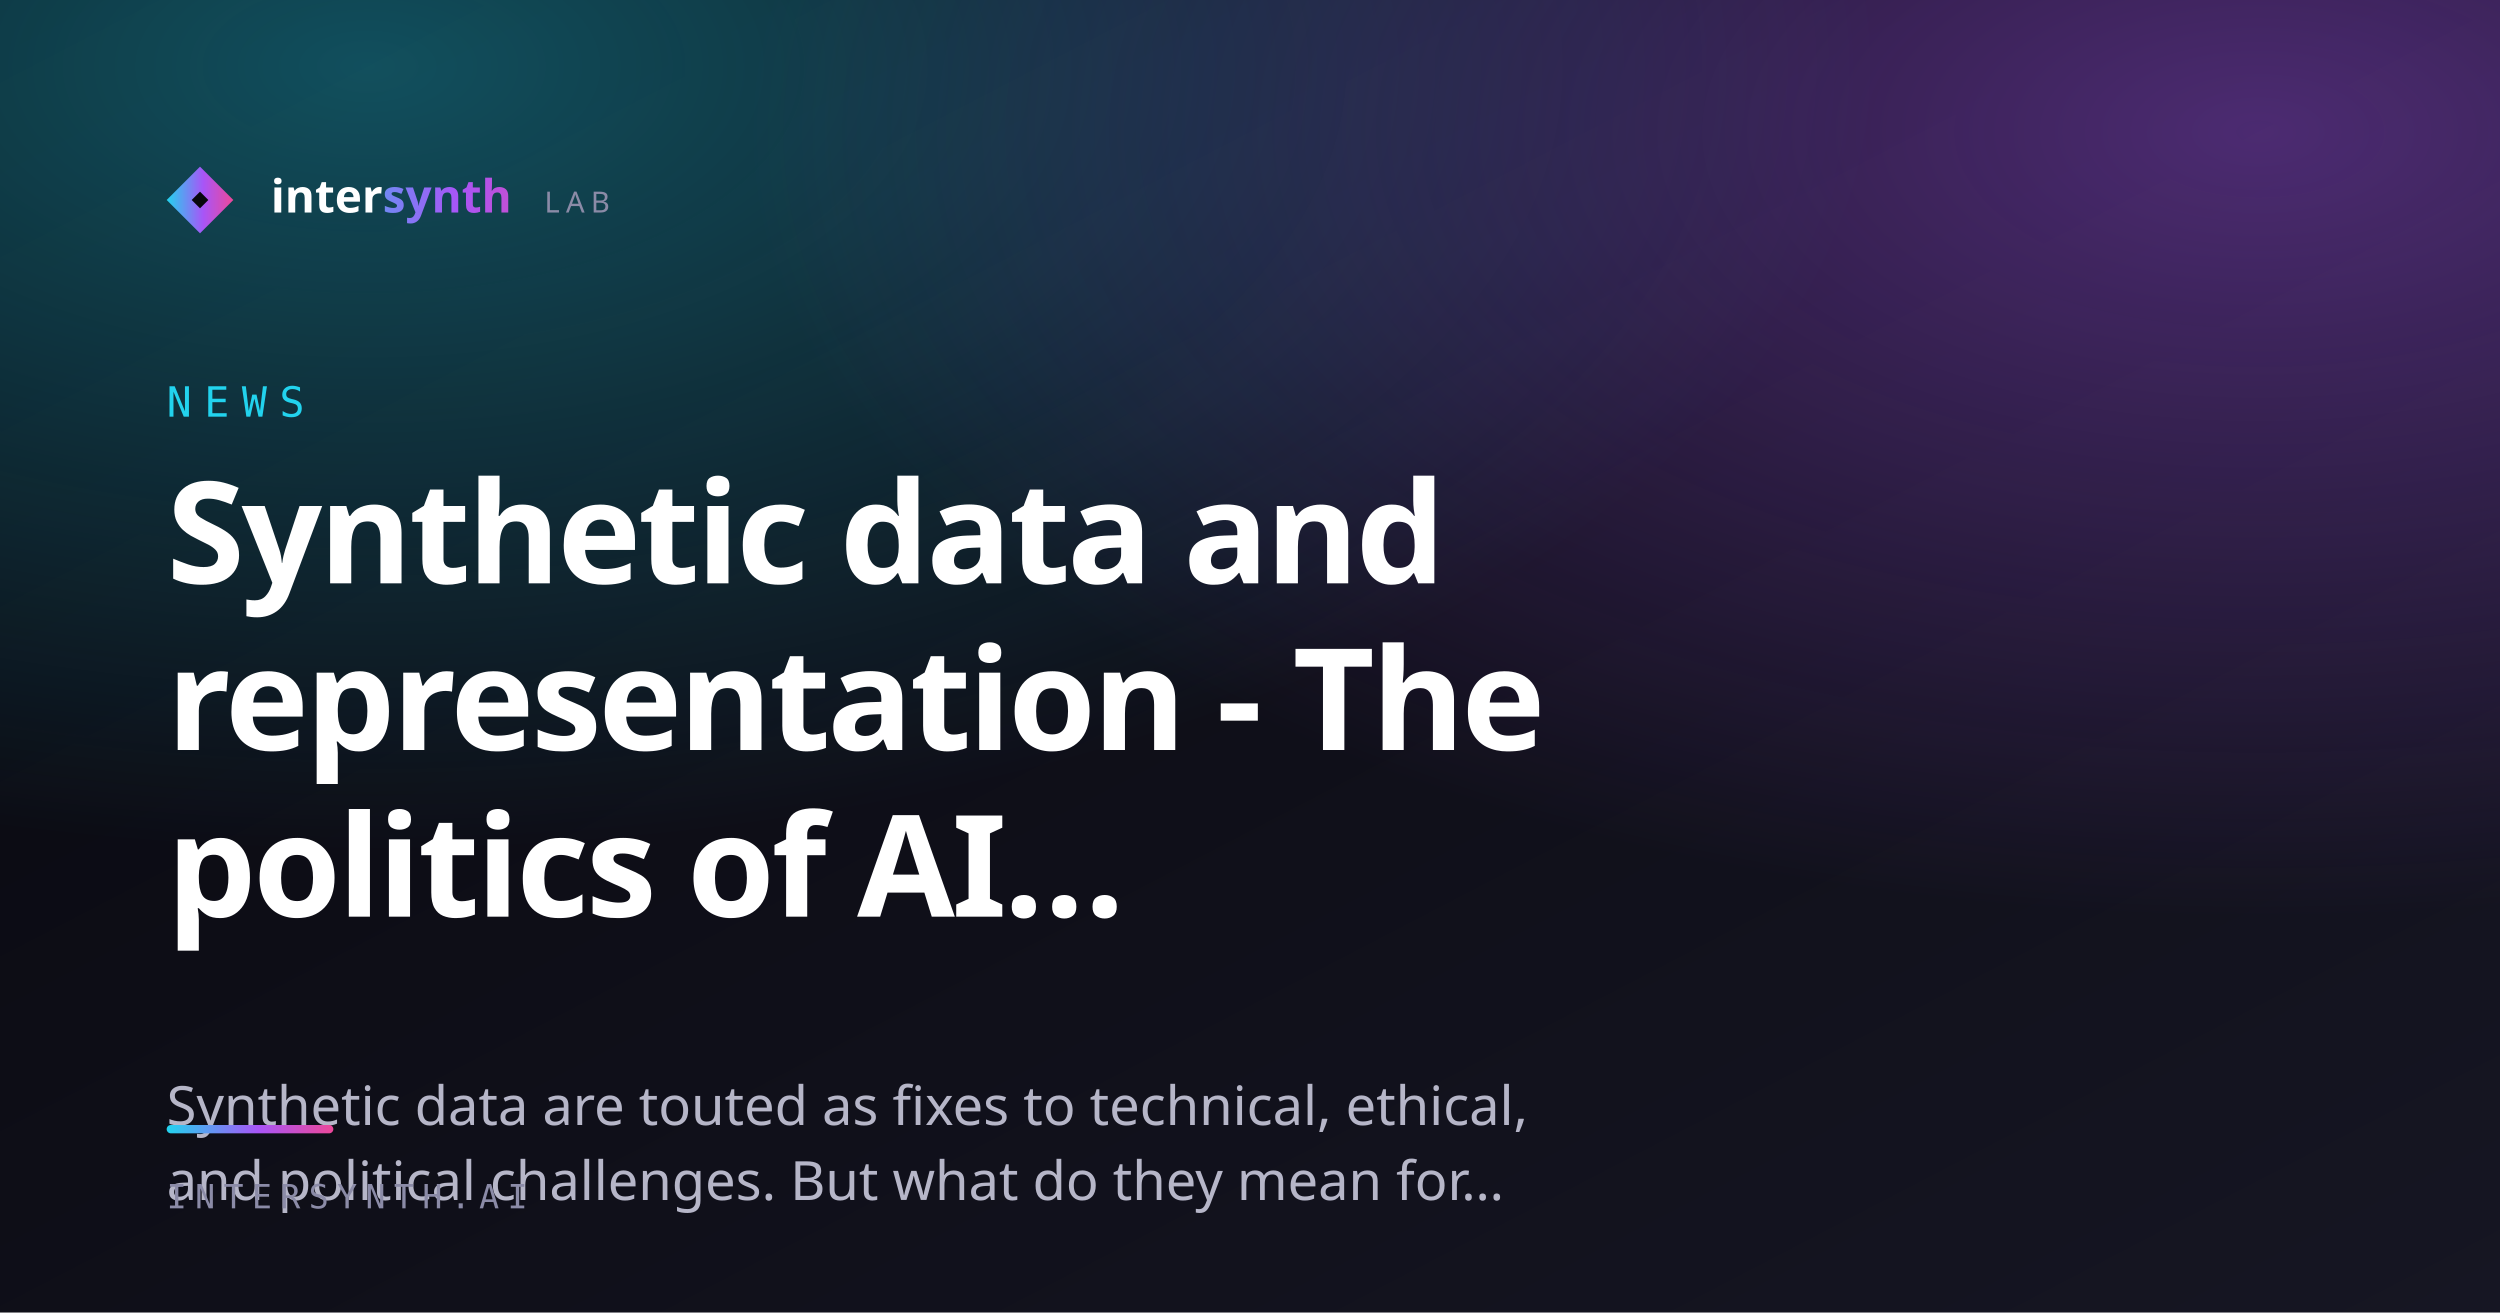
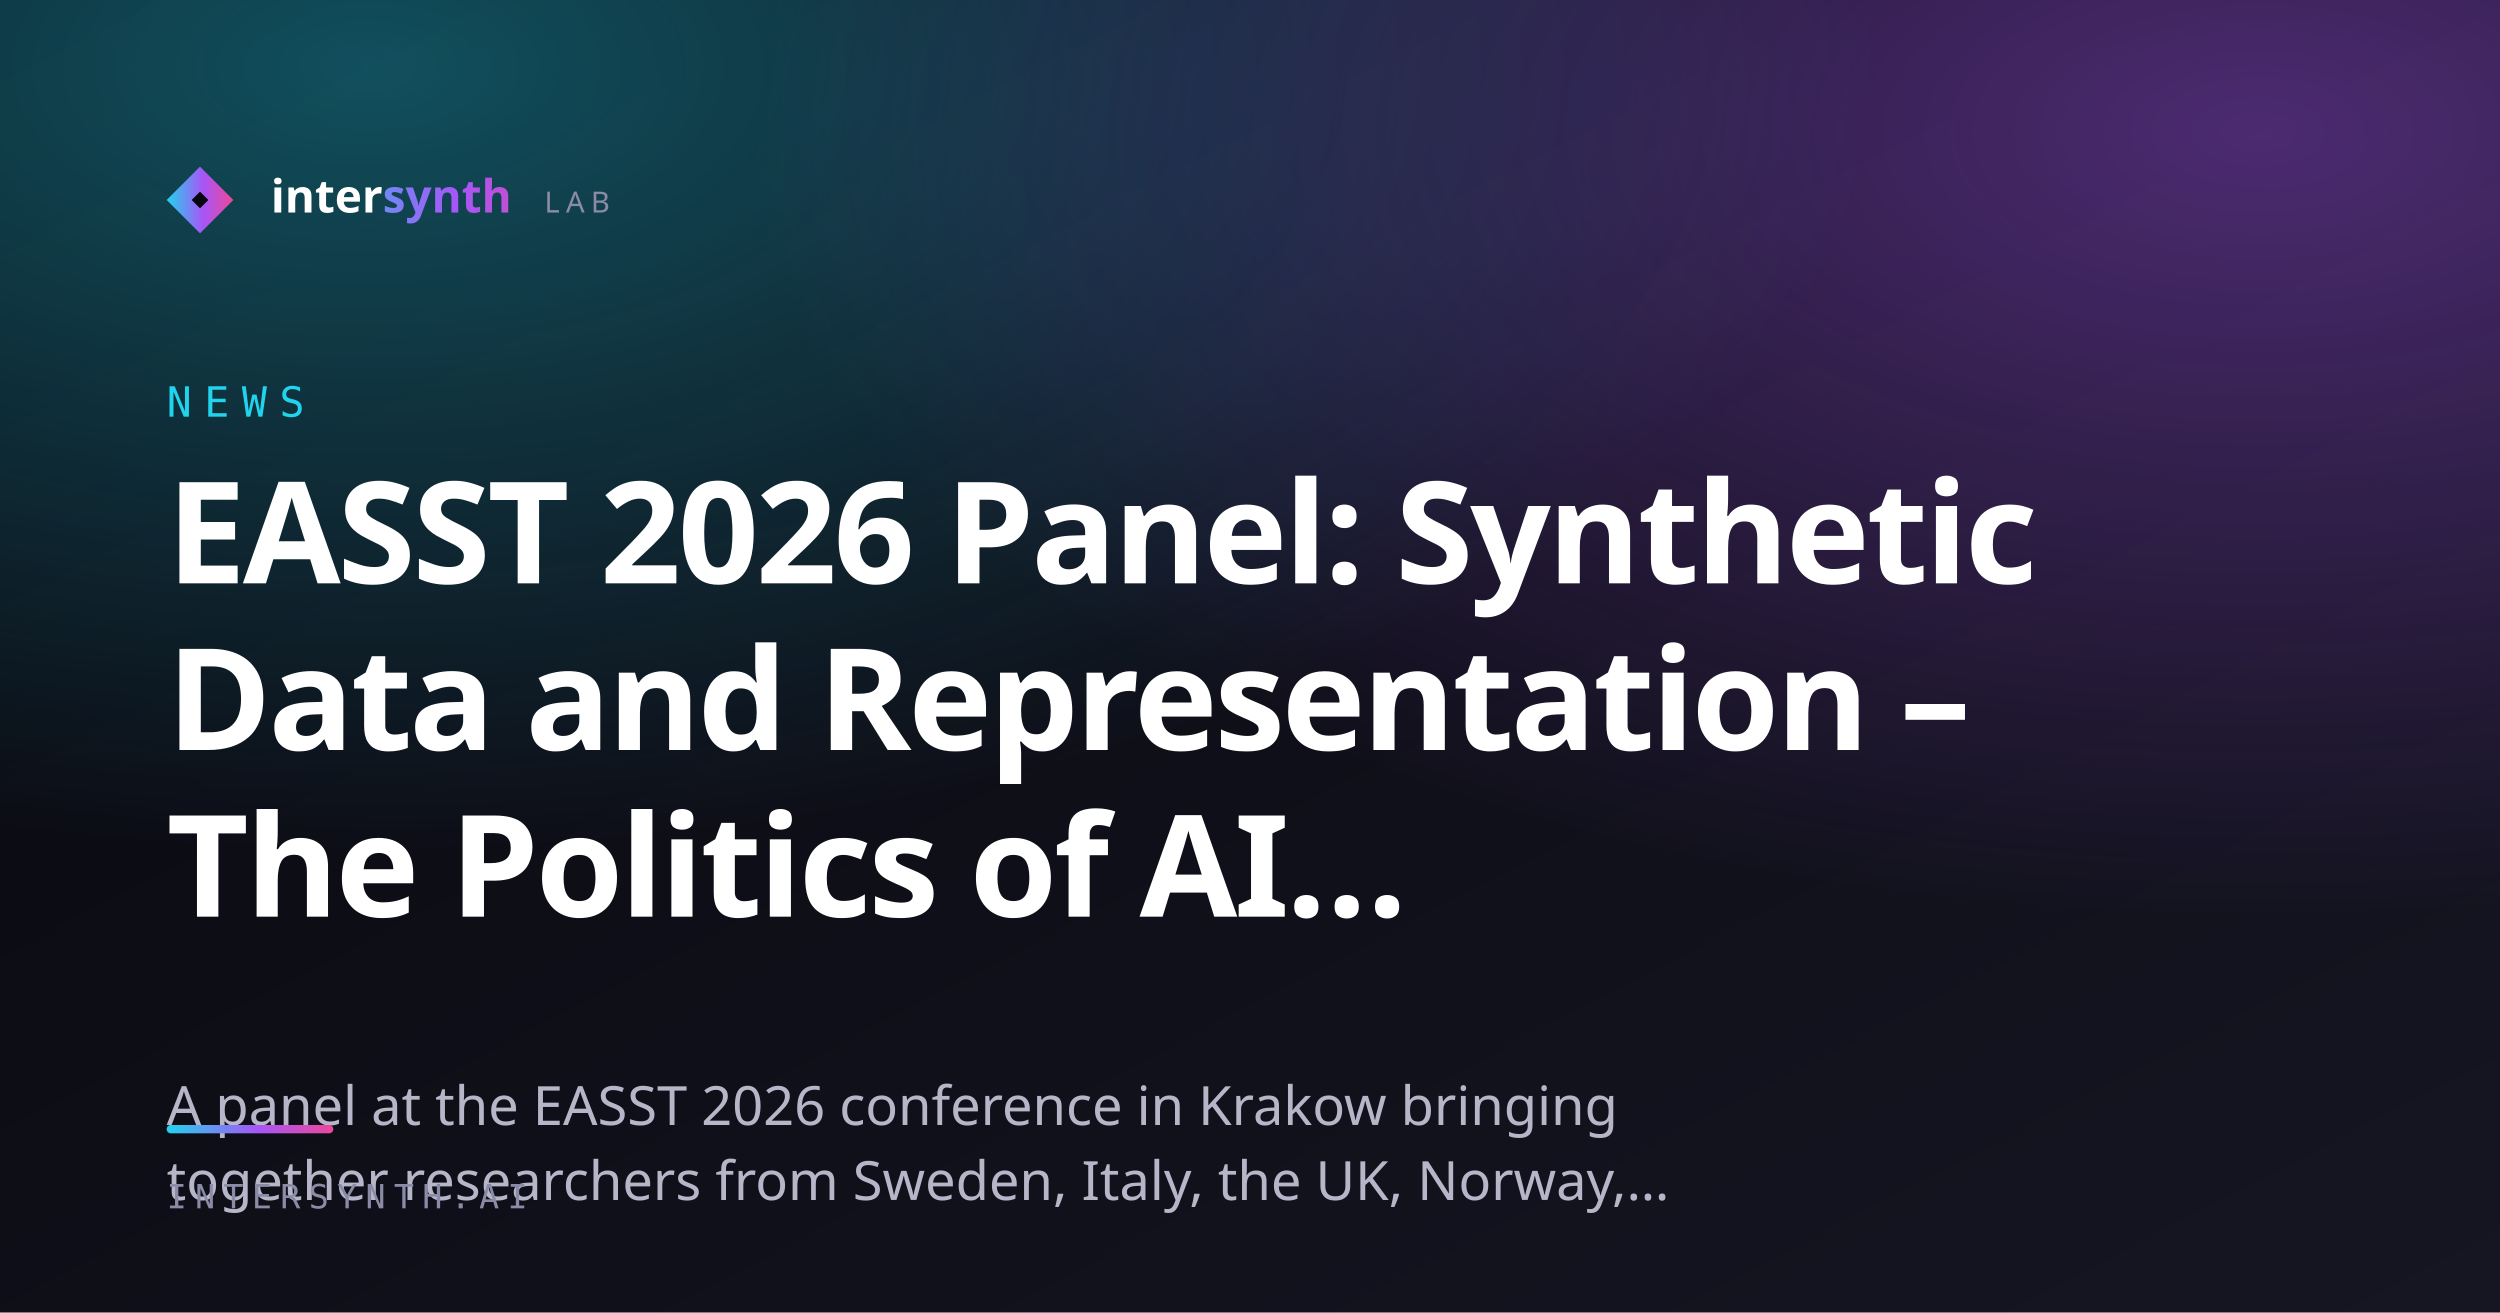
<svg xmlns="http://www.w3.org/2000/svg" width="1200" height="630" viewBox="0 0 1200 630">
  <defs>
    <linearGradient id="bg" x1="0" y1="0" x2="1" y2="1">
      <stop offset="0%" stop-color="#07070d" />
      <stop offset="100%" stop-color="#161623" />
    </linearGradient>
    <linearGradient id="accent" x1="0" y1="0" x2="1" y2="0">
      <stop offset="0%" stop-color="#22d3ee" />
      <stop offset="55%" stop-color="#a855f7" />
      <stop offset="100%" stop-color="#ec4899" />
    </linearGradient>
    <radialGradient id="aura1" cx="0.15" cy="0.05" r="0.6">
      <stop offset="0%" stop-color="#22d3ee" stop-opacity="0.35" />
      <stop offset="100%" stop-color="#22d3ee" stop-opacity="0" />
    </radialGradient>
    <radialGradient id="aura2" cx="0.9" cy="0.1" r="0.6">
      <stop offset="0%" stop-color="#a855f7" stop-opacity="0.4" />
      <stop offset="100%" stop-color="#a855f7" stop-opacity="0" />
    </radialGradient>
  </defs>
  <rect width="1200" height="630" fill="url(#bg)" />
  <rect width="1200" height="630" fill="url(#aura1)" />
  <rect width="1200" height="630" fill="url(#aura2)" />
  <g transform="translate(80,80)">
    <path d="M16 0 L32 16 L16 32 L0 16 Z" fill="url(#accent)" />
    <path d="M16 12 L20 16 L16 20 L12 16 Z" fill="#07070d" />
    <text x="50" y="22" font-family="ui-sans-serif, system-ui, sans-serif" font-size="22" font-weight="600" fill="#ffffff">
      inter<tspan fill="url(#accent)">synth</tspan>
      <tspan fill="#8b8ba7" font-size="14" font-weight="500" letter-spacing="3" dx="10">LAB</tspan>
    </text>
  </g>
  <text x="80" y="200" font-family="ui-monospace, monospace" font-size="20" font-weight="500" fill="#22d3ee" letter-spacing="6">NEWS</text>
-   <text x="80" y="280" font-family="ui-sans-serif, system-ui, sans-serif" font-size="68" font-weight="600" fill="#ffffff" letter-spacing="-1.5">Synthetic data and</text>
-   <text x="80" y="360" font-family="ui-sans-serif, system-ui, sans-serif" font-size="68" font-weight="600" fill="#ffffff" letter-spacing="-1.5">representation - The</text>
-   <text x="80" y="440" font-family="ui-sans-serif, system-ui, sans-serif" font-size="68" font-weight="600" fill="#ffffff" letter-spacing="-1.5">politics of AI…</text>
-   <text x="80" y="540" font-family="ui-sans-serif, system-ui, sans-serif" font-size="26" fill="#b6b6c8">Synthetic data are touted as fixes to technical, ethical,</text>
-   <text x="80" y="576" font-family="ui-sans-serif, system-ui, sans-serif" font-size="26" fill="#b6b6c8">and political challenges. But what do they mean for…</text>
+   <text x="80" y="280" font-family="ui-sans-serif, system-ui, sans-serif" font-size="68" font-weight="600" fill="#ffffff" letter-spacing="-1.5">EASST 2026 Panel: Synthetic</text>
+   <text x="80" y="360" font-family="ui-sans-serif, system-ui, sans-serif" font-size="68" font-weight="600" fill="#ffffff" letter-spacing="-1.5">Data and Representation –</text>
+   <text x="80" y="440" font-family="ui-sans-serif, system-ui, sans-serif" font-size="68" font-weight="600" fill="#ffffff" letter-spacing="-1.5">The Politics of AI…</text>
+   <text x="80" y="540" font-family="ui-sans-serif, system-ui, sans-serif" font-size="26" fill="#b6b6c8">A panel at the EASST 2026 conference in Krakow bringing</text>
+   <text x="80" y="576" font-family="ui-sans-serif, system-ui, sans-serif" font-size="26" fill="#b6b6c8">together researchers from Sweden, Italy, the UK, Norway,…</text>
  <rect x="80" y="540" width="80" height="4" fill="url(#accent)" rx="2" />
  <text x="80" y="580" font-family="ui-monospace, monospace" font-size="16" fill="#8b8ba7" letter-spacing="4">INTERSYNTH.AI</text>
</svg>
